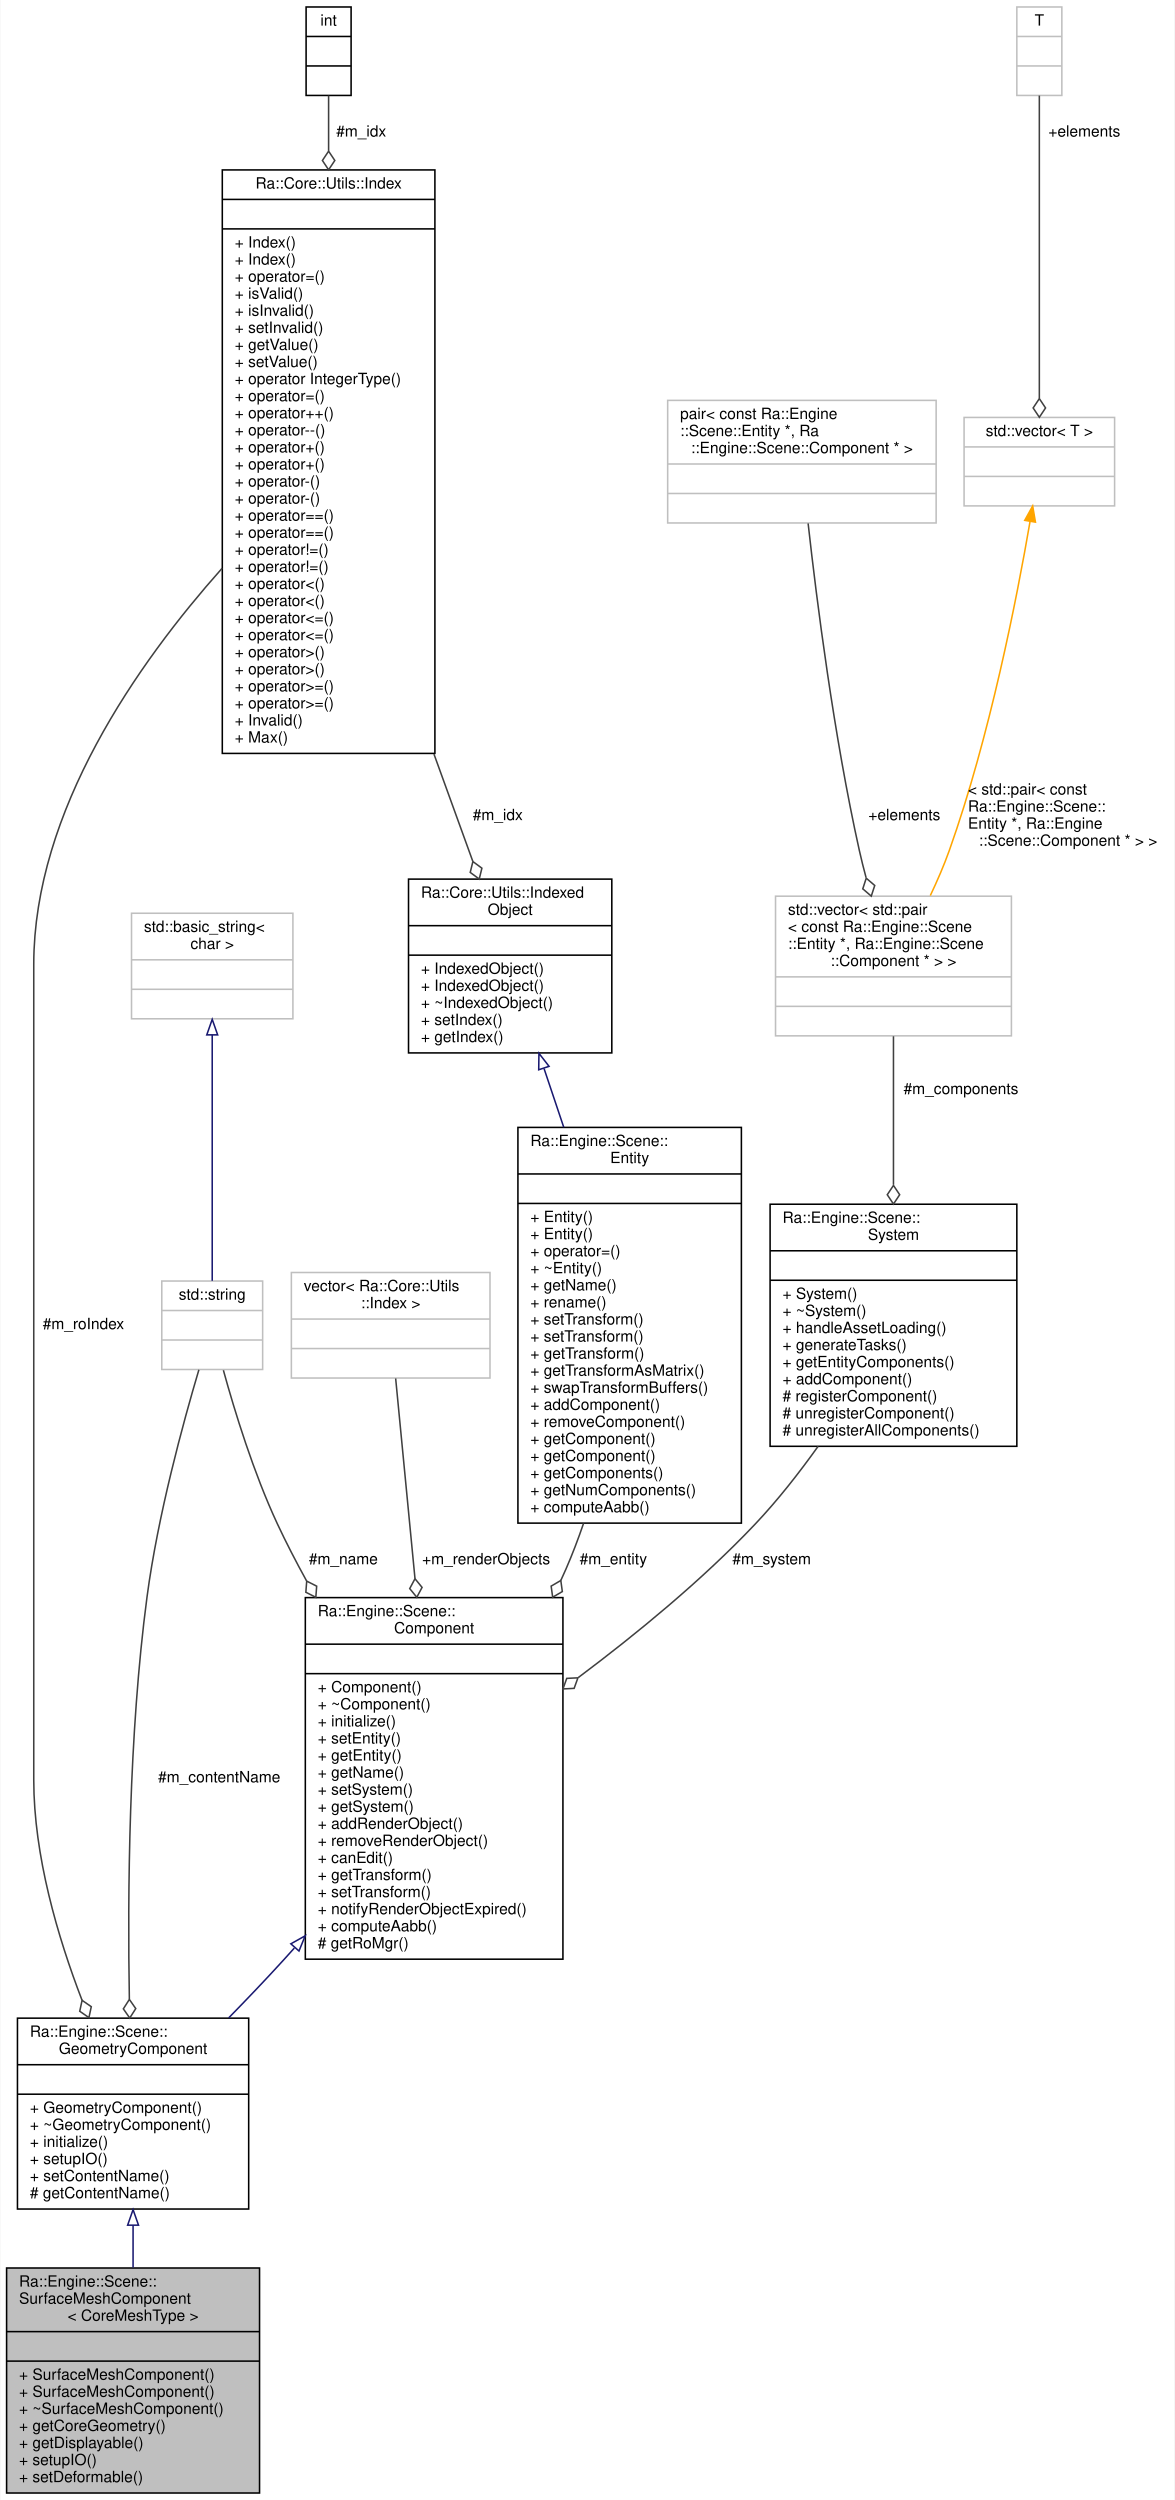
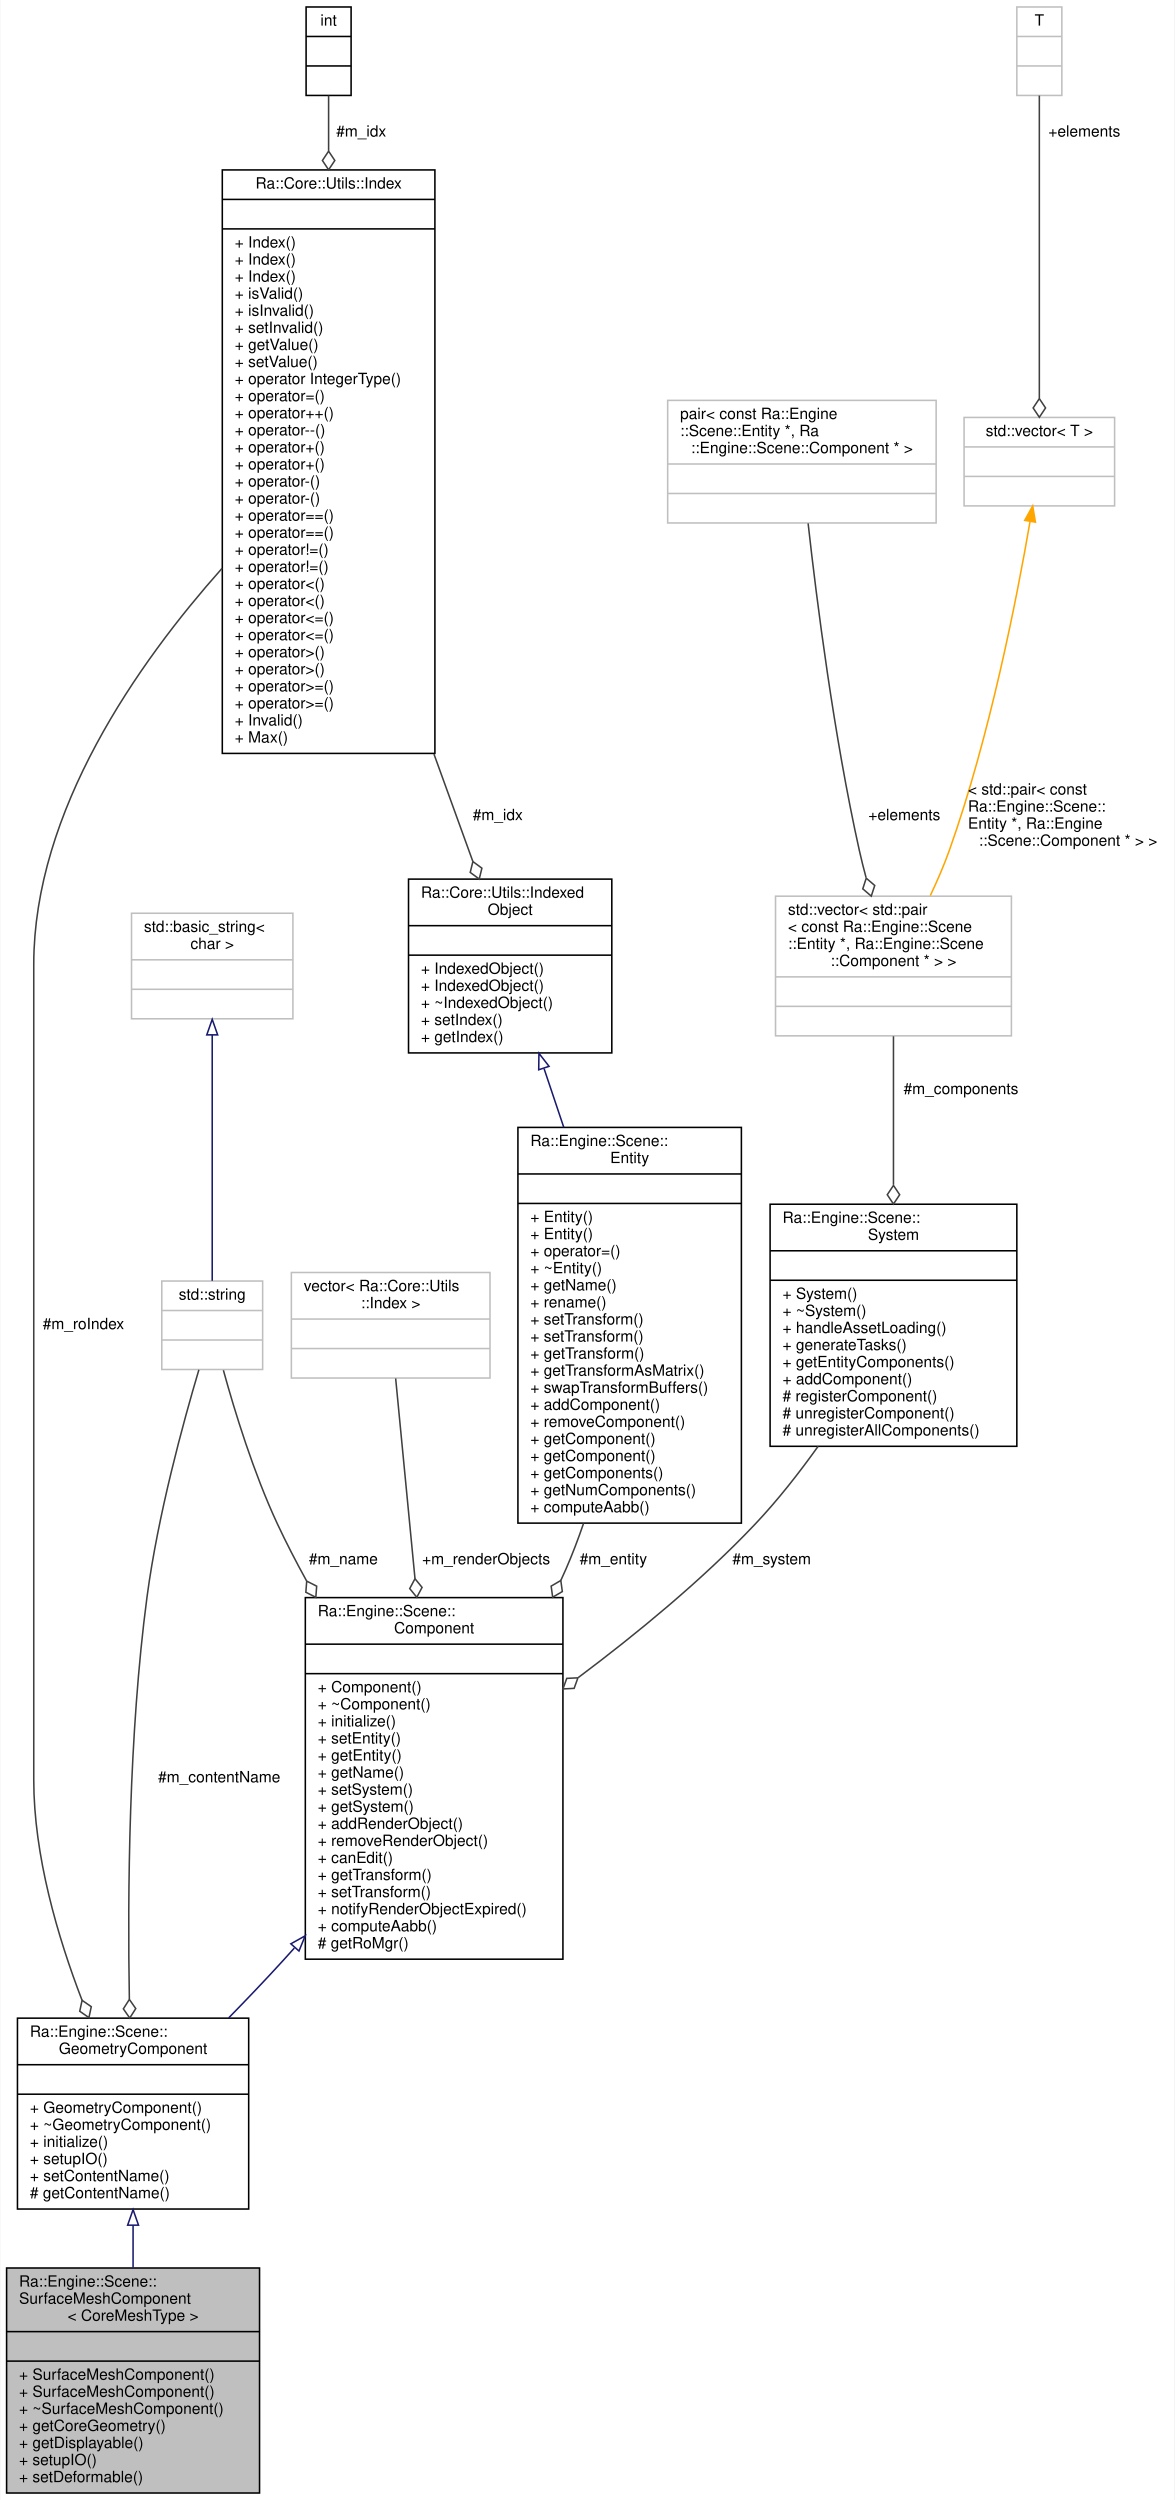
<svg xmlns="http://www.w3.org/2000/svg" xmlns:xlink="http://www.w3.org/1999/xlink" width="757pt" height="1611pt" viewBox="0.00 0.00 756.50 1611.00">
  <g id="graph0" class="graph" transform="scale(1 1) rotate(0) translate(4 1607)">
    <polygon fill="white" stroke="transparent" points="-4,4 -4,-1607 752.5,-1607 752.5,4 -4,4" />
    <g id="node1" class="node">
      <g id="a_node1">
        <a xlink:title="Main class to convert Ra::Core::Asset::GeometryData to Ra::Engine::Mesh.">
          <polygon fill="#bfbfbf" stroke="black" points="0,-0.5 0,-145.5 163,-145.5 163,-0.5 0,-0.5" />
          <text text-anchor="start" x="8" y="-133.5" font-family="Helvetica,sans-Serif" font-size="10.00">Ra::Engine::Scene::</text>
          <text text-anchor="start" x="8" y="-122.5" font-family="Helvetica,sans-Serif" font-size="10.00">SurfaceMeshComponent</text>
          <text text-anchor="middle" x="81.5" y="-111.5" font-family="Helvetica,sans-Serif" font-size="10.00">&lt; CoreMeshType &gt;</text>
          <polyline fill="none" stroke="black" points="0,-104.5 163,-104.5 " />
          <text text-anchor="middle" x="81.5" y="-92.5" font-family="Helvetica,sans-Serif" font-size="10.00"> </text>
          <polyline fill="none" stroke="black" points="0,-85.5 163,-85.5 " />
          <text text-anchor="start" x="8" y="-73.5" font-family="Helvetica,sans-Serif" font-size="10.00">+ SurfaceMeshComponent()</text>
          <text text-anchor="start" x="8" y="-62.5" font-family="Helvetica,sans-Serif" font-size="10.00">+ SurfaceMeshComponent()</text>
          <text text-anchor="start" x="8" y="-51.5" font-family="Helvetica,sans-Serif" font-size="10.00">+ ~SurfaceMeshComponent()</text>
          <text text-anchor="start" x="8" y="-40.5" font-family="Helvetica,sans-Serif" font-size="10.00">+ getCoreGeometry()</text>
          <text text-anchor="start" x="8" y="-29.5" font-family="Helvetica,sans-Serif" font-size="10.00">+ getDisplayable()</text>
          <text text-anchor="start" x="8" y="-18.5" font-family="Helvetica,sans-Serif" font-size="10.00">+ setupIO()</text>
          <text text-anchor="start" x="8" y="-7.5" font-family="Helvetica,sans-Serif" font-size="10.00">+ setDeformable()</text>
        </a>
      </g>
    </g>
    <g id="node2" class="node">
      <g id="a_node2">
        <a xlink:href="classRa_1_1Engine_1_1Scene_1_1GeometryComponent.html" target="_top" xlink:title="Abstract interface of a geometric compoennet in the Engine.">
          <polygon fill="white" stroke="black" points="7,-183.5 7,-306.5 156,-306.5 156,-183.5 7,-183.5" />
          <text text-anchor="start" x="15" y="-294.5" font-family="Helvetica,sans-Serif" font-size="10.00">Ra::Engine::Scene::</text>
          <text text-anchor="middle" x="81.5" y="-283.5" font-family="Helvetica,sans-Serif" font-size="10.00">GeometryComponent</text>
          <polyline fill="none" stroke="black" points="7,-276.5 156,-276.5 " />
          <text text-anchor="middle" x="81.5" y="-264.5" font-family="Helvetica,sans-Serif" font-size="10.00"> </text>
          <polyline fill="none" stroke="black" points="7,-257.5 156,-257.5 " />
          <text text-anchor="start" x="15" y="-245.5" font-family="Helvetica,sans-Serif" font-size="10.00">+ GeometryComponent()</text>
          <text text-anchor="start" x="15" y="-234.5" font-family="Helvetica,sans-Serif" font-size="10.00">+ ~GeometryComponent()</text>
          <text text-anchor="start" x="15" y="-223.5" font-family="Helvetica,sans-Serif" font-size="10.00">+ initialize()</text>
          <text text-anchor="start" x="15" y="-212.5" font-family="Helvetica,sans-Serif" font-size="10.00">+ setupIO()</text>
          <text text-anchor="start" x="15" y="-201.5" font-family="Helvetica,sans-Serif" font-size="10.00">+ setContentName()</text>
          <text text-anchor="start" x="15" y="-190.5" font-family="Helvetica,sans-Serif" font-size="10.00"># getContentName()</text>
        </a>
      </g>
    </g>
    <g id="edge1" class="edge">
      <path fill="none" stroke="midnightblue" d="M81.5,-173.04C81.5,-164.03 81.5,-154.8 81.5,-145.77" />
      <polygon fill="none" stroke="midnightblue" points="78,-173.11 81.5,-183.11 85,-173.11 78,-173.11" />
    </g>
    <g id="node3" class="node">
      <g id="a_node3">
        <a xlink:href="classRa_1_1Engine_1_1Scene_1_1Component.html" target="_top" xlink:title="A component is an element that can be updated by a system. It is also linked to some other components...">
          <polygon fill="white" stroke="black" points="192.5,-344.5 192.5,-577.5 358.5,-577.5 358.5,-344.5 192.5,-344.5" />
          <text text-anchor="start" x="200.5" y="-565.5" font-family="Helvetica,sans-Serif" font-size="10.00">Ra::Engine::Scene::</text>
          <text text-anchor="middle" x="275.5" y="-554.5" font-family="Helvetica,sans-Serif" font-size="10.00">Component</text>
          <polyline fill="none" stroke="black" points="192.5,-547.5 358.5,-547.5 " />
          <text text-anchor="middle" x="275.5" y="-535.5" font-family="Helvetica,sans-Serif" font-size="10.00"> </text>
          <polyline fill="none" stroke="black" points="192.5,-528.5 358.5,-528.5 " />
          <text text-anchor="start" x="200.5" y="-516.5" font-family="Helvetica,sans-Serif" font-size="10.00">+ Component()</text>
          <text text-anchor="start" x="200.5" y="-505.5" font-family="Helvetica,sans-Serif" font-size="10.00">+ ~Component()</text>
          <text text-anchor="start" x="200.5" y="-494.5" font-family="Helvetica,sans-Serif" font-size="10.00">+ initialize()</text>
          <text text-anchor="start" x="200.5" y="-483.5" font-family="Helvetica,sans-Serif" font-size="10.00">+ setEntity()</text>
          <text text-anchor="start" x="200.5" y="-472.5" font-family="Helvetica,sans-Serif" font-size="10.00">+ getEntity()</text>
          <text text-anchor="start" x="200.5" y="-461.5" font-family="Helvetica,sans-Serif" font-size="10.00">+ getName()</text>
          <text text-anchor="start" x="200.5" y="-450.5" font-family="Helvetica,sans-Serif" font-size="10.00">+ setSystem()</text>
          <text text-anchor="start" x="200.5" y="-439.5" font-family="Helvetica,sans-Serif" font-size="10.00">+ getSystem()</text>
          <text text-anchor="start" x="200.5" y="-428.5" font-family="Helvetica,sans-Serif" font-size="10.00">+ addRenderObject()</text>
          <text text-anchor="start" x="200.5" y="-417.5" font-family="Helvetica,sans-Serif" font-size="10.00">+ removeRenderObject()</text>
          <text text-anchor="start" x="200.5" y="-406.5" font-family="Helvetica,sans-Serif" font-size="10.00">+ canEdit()</text>
          <text text-anchor="start" x="200.5" y="-395.5" font-family="Helvetica,sans-Serif" font-size="10.00">+ getTransform()</text>
          <text text-anchor="start" x="200.5" y="-384.5" font-family="Helvetica,sans-Serif" font-size="10.00">+ setTransform()</text>
          <text text-anchor="start" x="200.5" y="-373.5" font-family="Helvetica,sans-Serif" font-size="10.00">+ notifyRenderObjectExpired()</text>
          <text text-anchor="start" x="200.5" y="-362.5" font-family="Helvetica,sans-Serif" font-size="10.00">+ computeAabb()</text>
          <text text-anchor="start" x="200.5" y="-351.5" font-family="Helvetica,sans-Serif" font-size="10.00"># getRoMgr()</text>
        </a>
      </g>
    </g>
    <g id="edge2" class="edge">
      <path fill="none" stroke="midnightblue" d="M185.43,-351.69C183.11,-349.09 180.8,-346.52 178.5,-344 167.3,-331.7 155.03,-318.85 143.1,-306.66" />
      <polygon fill="none" stroke="midnightblue" points="183.17,-354.41 192.42,-359.57 188.41,-349.77 183.17,-354.41" />
    </g>
    <g id="node4" class="node">
      <g id="a_node4">
        <a xlink:href="classRa_1_1Engine_1_1Scene_1_1System.html" target="_top" xlink:title=" ">
          <polygon fill="white" stroke="black" points="492,-675 492,-831 651,-831 651,-675 492,-675" />
          <text text-anchor="start" x="500" y="-819" font-family="Helvetica,sans-Serif" font-size="10.00">Ra::Engine::Scene::</text>
          <text text-anchor="middle" x="571.5" y="-808" font-family="Helvetica,sans-Serif" font-size="10.00">System</text>
          <polyline fill="none" stroke="black" points="492,-801 651,-801 " />
          <text text-anchor="middle" x="571.5" y="-789" font-family="Helvetica,sans-Serif" font-size="10.00"> </text>
          <polyline fill="none" stroke="black" points="492,-782 651,-782 " />
          <text text-anchor="start" x="500" y="-770" font-family="Helvetica,sans-Serif" font-size="10.00">+ System()</text>
          <text text-anchor="start" x="500" y="-759" font-family="Helvetica,sans-Serif" font-size="10.00">+ ~System()</text>
          <text text-anchor="start" x="500" y="-748" font-family="Helvetica,sans-Serif" font-size="10.00">+ handleAssetLoading()</text>
          <text text-anchor="start" x="500" y="-737" font-family="Helvetica,sans-Serif" font-size="10.00">+ generateTasks()</text>
          <text text-anchor="start" x="500" y="-726" font-family="Helvetica,sans-Serif" font-size="10.00">+ getEntityComponents()</text>
          <text text-anchor="start" x="500" y="-715" font-family="Helvetica,sans-Serif" font-size="10.00">+ addComponent()</text>
          <text text-anchor="start" x="500" y="-704" font-family="Helvetica,sans-Serif" font-size="10.00"># registerComponent()</text>
          <text text-anchor="start" x="500" y="-693" font-family="Helvetica,sans-Serif" font-size="10.00"># unregisterComponent()</text>
          <text text-anchor="start" x="500" y="-682" font-family="Helvetica,sans-Serif" font-size="10.00"># unregisterAllComponents()</text>
        </a>
      </g>
    </g>
    <g id="edge3" class="edge">
      <path fill="none" stroke="#404040" d="M522.94,-674.98C510.65,-657.78 496.84,-640.16 482.5,-625 448.38,-588.92 405.98,-554.14 368.45,-526.03" />
      <polygon fill="none" stroke="#404040" points="368.16,-525.81 360.96,-525.45 358.52,-518.66 365.72,-519.02 368.16,-525.81" />
      <text text-anchor="middle" x="493" y="-599" font-family="Helvetica,sans-Serif" font-size="10.00"> #m_system</text>
    </g>
    <g id="node5" class="node">
      <g id="a_node5">
        <a xlink:title=" ">
          <polygon fill="white" stroke="#bfbfbf" points="495.5,-939.5 495.5,-1029.5 647.5,-1029.5 647.5,-939.5 495.5,-939.5" />
          <text text-anchor="start" x="503.5" y="-1017.5" font-family="Helvetica,sans-Serif" font-size="10.00">std::vector&lt; std::pair</text>
          <text text-anchor="start" x="503.5" y="-1006.5" font-family="Helvetica,sans-Serif" font-size="10.00">&lt; const Ra::Engine::Scene</text>
          <text text-anchor="start" x="503.5" y="-995.5" font-family="Helvetica,sans-Serif" font-size="10.00">::Entity *, Ra::Engine::Scene</text>
          <text text-anchor="middle" x="571.5" y="-984.5" font-family="Helvetica,sans-Serif" font-size="10.00">::Component * &gt; &gt;</text>
          <polyline fill="none" stroke="#bfbfbf" points="495.5,-977.5 647.5,-977.5 " />
          <text text-anchor="middle" x="571.5" y="-965.5" font-family="Helvetica,sans-Serif" font-size="10.00"> </text>
          <polyline fill="none" stroke="#bfbfbf" points="495.5,-958.5 647.5,-958.5 " />
          <text text-anchor="middle" x="571.5" y="-946.5" font-family="Helvetica,sans-Serif" font-size="10.00"> </text>
        </a>
      </g>
    </g>
    <g id="edge4" class="edge">
      <path fill="none" stroke="#404040" d="M571.5,-939.25C571.5,-912.11 571.5,-876.37 571.5,-843.54" />
      <polygon fill="none" stroke="#404040" points="571.5,-843.12 567.5,-837.12 571.5,-831.12 575.5,-837.12 571.5,-843.12" />
      <text text-anchor="middle" x="615" y="-902" font-family="Helvetica,sans-Serif" font-size="10.00"> #m_components</text>
    </g>
    <g id="node6" class="node">
      <g id="a_node6">
        <a xlink:title=" ">
          <polygon fill="white" stroke="#bfbfbf" points="426,-1270 426,-1349 599,-1349 599,-1270 426,-1270" />
          <text text-anchor="start" x="434" y="-1337" font-family="Helvetica,sans-Serif" font-size="10.00">pair&lt; const Ra::Engine</text>
          <text text-anchor="start" x="434" y="-1326" font-family="Helvetica,sans-Serif" font-size="10.00">::Scene::Entity *, Ra</text>
          <text text-anchor="middle" x="512.5" y="-1315" font-family="Helvetica,sans-Serif" font-size="10.00">::Engine::Scene::Component * &gt;</text>
          <polyline fill="none" stroke="#bfbfbf" points="426,-1308 599,-1308 " />
          <text text-anchor="middle" x="512.5" y="-1296" font-family="Helvetica,sans-Serif" font-size="10.00"> </text>
          <polyline fill="none" stroke="#bfbfbf" points="426,-1289 599,-1289 " />
          <text text-anchor="middle" x="512.5" y="-1277" font-family="Helvetica,sans-Serif" font-size="10.00"> </text>
        </a>
      </g>
    </g>
    <g id="edge5" class="edge">
      <path fill="none" stroke="#404040" d="M516.5,-1269.72C521.99,-1220.38 533.09,-1132.73 549.5,-1059 550.77,-1053.29 552.25,-1047.37 553.84,-1041.49" />
      <polygon fill="none" stroke="#404040" points="553.95,-1041.09 551.72,-1034.23 557.2,-1029.54 559.43,-1036.4 553.95,-1041.09" />
      <text text-anchor="middle" x="578.5" y="-1078.5" font-family="Helvetica,sans-Serif" font-size="10.00"> +elements</text>
    </g>
    <g id="node7" class="node">
      <g id="a_node7">
        <a xlink:title="STL class.">
          <polygon fill="white" stroke="#bfbfbf" points="617,-1281 617,-1338 714,-1338 714,-1281 617,-1281" />
          <text text-anchor="middle" x="665.5" y="-1326" font-family="Helvetica,sans-Serif" font-size="10.00">std::vector&lt; T &gt;</text>
          <polyline fill="none" stroke="#bfbfbf" points="617,-1319 714,-1319 " />
          <text text-anchor="middle" x="665.5" y="-1307" font-family="Helvetica,sans-Serif" font-size="10.00"> </text>
          <polyline fill="none" stroke="#bfbfbf" points="617,-1300 714,-1300 " />
          <text text-anchor="middle" x="665.5" y="-1288" font-family="Helvetica,sans-Serif" font-size="10.00"> </text>
        </a>
      </g>
    </g>
    <g id="edge6" class="edge">
      <path fill="none" stroke="orange" d="M659.53,-1271.04C651.03,-1221.56 633.53,-1132.14 607.5,-1059 604.07,-1049.36 599.72,-1039.33 595.24,-1029.89" />
      <polygon fill="orange" stroke="orange" points="656.09,-1271.69 661.21,-1280.97 662.99,-1270.53 656.09,-1271.69" />
      <text text-anchor="start" x="619.5" y="-1095" font-family="Helvetica,sans-Serif" font-size="10.00"> &lt; std::pair&lt; const</text>
      <text text-anchor="start" x="619.5" y="-1084" font-family="Helvetica,sans-Serif" font-size="10.00"> Ra::Engine::Scene::</text>
      <text text-anchor="start" x="619.5" y="-1073" font-family="Helvetica,sans-Serif" font-size="10.00">Entity *, Ra::Engine</text>
      <text text-anchor="middle" x="684" y="-1062" font-family="Helvetica,sans-Serif" font-size="10.00">::Scene::Component * &gt; &gt;</text>
    </g>
    <g id="node8" class="node">
      <g id="a_node8">
        <a xlink:title=" ">
          <polygon fill="white" stroke="#bfbfbf" points="651,-1545.5 651,-1602.5 680,-1602.5 680,-1545.5 651,-1545.5" />
          <text text-anchor="middle" x="665.5" y="-1590.5" font-family="Helvetica,sans-Serif" font-size="10.00">T</text>
          <polyline fill="none" stroke="#bfbfbf" points="651,-1583.5 680,-1583.5 " />
          <text text-anchor="middle" x="665.5" y="-1571.5" font-family="Helvetica,sans-Serif" font-size="10.00"> </text>
          <polyline fill="none" stroke="#bfbfbf" points="651,-1564.5 680,-1564.5 " />
          <text text-anchor="middle" x="665.5" y="-1552.5" font-family="Helvetica,sans-Serif" font-size="10.00"> </text>
        </a>
      </g>
    </g>
    <g id="edge7" class="edge">
      <path fill="none" stroke="#404040" d="M665.5,-1545.4C665.5,-1498.73 665.5,-1404.04 665.5,-1350.23" />
      <polygon fill="none" stroke="#404040" points="665.5,-1350.12 661.5,-1344.12 665.5,-1338.12 669.5,-1344.12 665.5,-1350.12" />
      <text text-anchor="middle" x="694.5" y="-1519" font-family="Helvetica,sans-Serif" font-size="10.00"> +elements</text>
    </g>
    <g id="node9" class="node">
      <g id="a_node9">
        <a xlink:title="STL class.">
          <polygon fill="white" stroke="#bfbfbf" points="100,-724.5 100,-781.5 165,-781.5 165,-724.5 100,-724.5" />
          <text text-anchor="middle" x="132.5" y="-769.5" font-family="Helvetica,sans-Serif" font-size="10.00">std::string</text>
          <polyline fill="none" stroke="#bfbfbf" points="100,-762.5 165,-762.5 " />
          <text text-anchor="middle" x="132.5" y="-750.5" font-family="Helvetica,sans-Serif" font-size="10.00"> </text>
          <polyline fill="none" stroke="#bfbfbf" points="100,-743.5 165,-743.5 " />
          <text text-anchor="middle" x="132.5" y="-731.5" font-family="Helvetica,sans-Serif" font-size="10.00"> </text>
        </a>
      </g>
    </g>
    <g id="edge16" class="edge">
      <path fill="none" stroke="#404040" d="M123.91,-724.31C113.79,-690.27 97.47,-630.52 90.5,-578 78.73,-489.35 77.92,-386.26 79.11,-318.76" />
      <polygon fill="none" stroke="#404040" points="79.11,-318.58 75.23,-312.5 79.35,-306.58 83.23,-312.66 79.11,-318.58" />
      <text text-anchor="middle" x="137" y="-458.5" font-family="Helvetica,sans-Serif" font-size="10.00"> #m_contentName</text>
    </g>
    <g id="edge8" class="edge">
      <path fill="none" stroke="#404040" d="M139.7,-724.03C146.92,-697.8 159.17,-657.82 174.5,-625 180.17,-612.87 186.55,-600.53 193.27,-588.34" />
      <polygon fill="none" stroke="#404040" points="193.39,-588.14 192.84,-580.95 199.27,-577.68 199.81,-584.87 193.39,-588.14" />
      <text text-anchor="middle" x="217" y="-599" font-family="Helvetica,sans-Serif" font-size="10.00"> #m_name</text>
    </g>
    <g id="node10" class="node">
      <g id="a_node10">
        <a xlink:title="STL class.">
          <polygon fill="white" stroke="#bfbfbf" points="80.5,-950.5 80.5,-1018.5 184.5,-1018.5 184.5,-950.5 80.5,-950.5" />
          <text text-anchor="start" x="88.5" y="-1006.5" font-family="Helvetica,sans-Serif" font-size="10.00">std::basic_string&lt;</text>
          <text text-anchor="middle" x="132.5" y="-995.5" font-family="Helvetica,sans-Serif" font-size="10.00"> char &gt;</text>
          <polyline fill="none" stroke="#bfbfbf" points="80.5,-988.5 184.5,-988.5 " />
          <text text-anchor="middle" x="132.5" y="-976.5" font-family="Helvetica,sans-Serif" font-size="10.00"> </text>
          <polyline fill="none" stroke="#bfbfbf" points="80.5,-969.5 184.5,-969.5 " />
          <text text-anchor="middle" x="132.5" y="-957.5" font-family="Helvetica,sans-Serif" font-size="10.00"> </text>
        </a>
      </g>
    </g>
    <g id="edge9" class="edge">
      <path fill="none" stroke="midnightblue" d="M132.5,-940.03C132.5,-893.47 132.5,-820.98 132.5,-781.65" />
      <polygon fill="none" stroke="midnightblue" points="129,-940.13 132.5,-950.13 136,-940.13 129,-940.13" />
    </g>
    <g id="node11" class="node">
      <g id="a_node11">
        <a xlink:href="classRa_1_1Engine_1_1Scene_1_1Entity.html" target="_top" xlink:title="An entity is an scene element. It ties together components with a transform.">
          <polygon fill="white" stroke="black" points="329.5,-625.5 329.5,-880.5 473.5,-880.5 473.5,-625.5 329.5,-625.5" />
          <text text-anchor="start" x="337.5" y="-868.5" font-family="Helvetica,sans-Serif" font-size="10.00">Ra::Engine::Scene::</text>
          <text text-anchor="middle" x="401.5" y="-857.5" font-family="Helvetica,sans-Serif" font-size="10.00">Entity</text>
          <polyline fill="none" stroke="black" points="329.5,-850.5 473.5,-850.5 " />
          <text text-anchor="middle" x="401.5" y="-838.5" font-family="Helvetica,sans-Serif" font-size="10.00"> </text>
          <polyline fill="none" stroke="black" points="329.5,-831.5 473.5,-831.5 " />
          <text text-anchor="start" x="337.5" y="-819.5" font-family="Helvetica,sans-Serif" font-size="10.00">+ Entity()</text>
          <text text-anchor="start" x="337.5" y="-808.5" font-family="Helvetica,sans-Serif" font-size="10.00">+ Entity()</text>
          <text text-anchor="start" x="337.5" y="-797.5" font-family="Helvetica,sans-Serif" font-size="10.00">+ operator=()</text>
          <text text-anchor="start" x="337.5" y="-786.5" font-family="Helvetica,sans-Serif" font-size="10.00">+ ~Entity()</text>
          <text text-anchor="start" x="337.5" y="-775.5" font-family="Helvetica,sans-Serif" font-size="10.00">+ getName()</text>
          <text text-anchor="start" x="337.5" y="-764.5" font-family="Helvetica,sans-Serif" font-size="10.00">+ rename()</text>
          <text text-anchor="start" x="337.5" y="-753.5" font-family="Helvetica,sans-Serif" font-size="10.00">+ setTransform()</text>
          <text text-anchor="start" x="337.5" y="-742.5" font-family="Helvetica,sans-Serif" font-size="10.00">+ setTransform()</text>
          <text text-anchor="start" x="337.5" y="-731.5" font-family="Helvetica,sans-Serif" font-size="10.00">+ getTransform()</text>
          <text text-anchor="start" x="337.5" y="-720.5" font-family="Helvetica,sans-Serif" font-size="10.00">+ getTransformAsMatrix()</text>
          <text text-anchor="start" x="337.5" y="-709.5" font-family="Helvetica,sans-Serif" font-size="10.00">+ swapTransformBuffers()</text>
          <text text-anchor="start" x="337.5" y="-698.5" font-family="Helvetica,sans-Serif" font-size="10.00">+ addComponent()</text>
          <text text-anchor="start" x="337.5" y="-687.5" font-family="Helvetica,sans-Serif" font-size="10.00">+ removeComponent()</text>
          <text text-anchor="start" x="337.5" y="-676.5" font-family="Helvetica,sans-Serif" font-size="10.00">+ getComponent()</text>
          <text text-anchor="start" x="337.5" y="-665.5" font-family="Helvetica,sans-Serif" font-size="10.00">+ getComponent()</text>
          <text text-anchor="start" x="337.5" y="-654.5" font-family="Helvetica,sans-Serif" font-size="10.00">+ getComponents()</text>
          <text text-anchor="start" x="337.5" y="-643.5" font-family="Helvetica,sans-Serif" font-size="10.00">+ getNumComponents()</text>
          <text text-anchor="start" x="337.5" y="-632.5" font-family="Helvetica,sans-Serif" font-size="10.00">+ computeAabb()</text>
        </a>
      </g>
    </g>
    <g id="edge10" class="edge">
      <path fill="none" stroke="#404040" d="M371.77,-625.27C368.34,-615.24 364.58,-605.37 360.5,-596 359.43,-593.54 358.31,-591.07 357.16,-588.6" />
      <polygon fill="none" stroke="#404040" points="357.14,-588.55 350.91,-584.9 351.89,-577.75 358.11,-581.4 357.14,-588.55" />
      <text text-anchor="middle" x="391" y="-599" font-family="Helvetica,sans-Serif" font-size="10.00"> #m_entity</text>
    </g>
    <g id="node12" class="node">
      <g id="a_node12">
        <a xlink:href="classRa_1_1Core_1_1Utils_1_1IndexedObject.html" target="_top" xlink:title=" ">
          <polygon fill="white" stroke="black" points="259,-928.5 259,-1040.5 390,-1040.5 390,-928.5 259,-928.5" />
          <text text-anchor="start" x="267" y="-1028.5" font-family="Helvetica,sans-Serif" font-size="10.00">Ra::Core::Utils::Indexed</text>
          <text text-anchor="middle" x="324.5" y="-1017.5" font-family="Helvetica,sans-Serif" font-size="10.00">Object</text>
          <polyline fill="none" stroke="black" points="259,-1010.5 390,-1010.5 " />
          <text text-anchor="middle" x="324.5" y="-998.5" font-family="Helvetica,sans-Serif" font-size="10.00"> </text>
          <polyline fill="none" stroke="black" points="259,-991.5 390,-991.5 " />
          <text text-anchor="start" x="267" y="-979.5" font-family="Helvetica,sans-Serif" font-size="10.00">+ IndexedObject()</text>
          <text text-anchor="start" x="267" y="-968.5" font-family="Helvetica,sans-Serif" font-size="10.00">+ IndexedObject()</text>
          <text text-anchor="start" x="267" y="-957.5" font-family="Helvetica,sans-Serif" font-size="10.00">+ ~IndexedObject()</text>
          <text text-anchor="start" x="267" y="-946.5" font-family="Helvetica,sans-Serif" font-size="10.00">+ setIndex()</text>
          <text text-anchor="start" x="267" y="-935.5" font-family="Helvetica,sans-Serif" font-size="10.00">+ getIndex()</text>
        </a>
      </g>
    </g>
    <g id="edge11" class="edge">
      <path fill="none" stroke="midnightblue" d="M346.33,-918.42C350.34,-906.47 354.65,-893.63 359.03,-880.58" />
      <polygon fill="none" stroke="midnightblue" points="342.9,-917.64 343.04,-928.24 349.54,-919.87 342.9,-917.64" />
    </g>
    <g id="node13" class="node">
      <g id="a_node13">
        <a xlink:href="classRa_1_1Core_1_1Utils_1_1Index.html" target="_top" xlink:title=" ">
          <polygon fill="white" stroke="black" points="139,-1121.5 139,-1497.5 276,-1497.5 276,-1121.5 139,-1121.5" />
          <text text-anchor="middle" x="207.5" y="-1485.5" font-family="Helvetica,sans-Serif" font-size="10.00">Ra::Core::Utils::Index</text>
          <polyline fill="none" stroke="black" points="139,-1478.5 276,-1478.5 " />
          <text text-anchor="middle" x="207.5" y="-1466.5" font-family="Helvetica,sans-Serif" font-size="10.00"> </text>
          <polyline fill="none" stroke="black" points="139,-1459.5 276,-1459.5 " />
          <text text-anchor="start" x="147" y="-1447.5" font-family="Helvetica,sans-Serif" font-size="10.00">+ Index()</text>
          <text text-anchor="start" x="147" y="-1436.5" font-family="Helvetica,sans-Serif" font-size="10.00">+ Index()</text>
-           <text text-anchor="start" x="147" y="-1425.5" font-family="Helvetica,sans-Serif" font-size="10.00">+ operator=()</text>
+           <text text-anchor="start" x="147" y="-1425.5" font-family="Helvetica,sans-Serif" font-size="10.00">+ Index()</text>
          <text text-anchor="start" x="147" y="-1414.5" font-family="Helvetica,sans-Serif" font-size="10.00">+ isValid()</text>
          <text text-anchor="start" x="147" y="-1403.5" font-family="Helvetica,sans-Serif" font-size="10.00">+ isInvalid()</text>
          <text text-anchor="start" x="147" y="-1392.5" font-family="Helvetica,sans-Serif" font-size="10.00">+ setInvalid()</text>
          <text text-anchor="start" x="147" y="-1381.5" font-family="Helvetica,sans-Serif" font-size="10.00">+ getValue()</text>
          <text text-anchor="start" x="147" y="-1370.5" font-family="Helvetica,sans-Serif" font-size="10.00">+ setValue()</text>
          <text text-anchor="start" x="147" y="-1359.5" font-family="Helvetica,sans-Serif" font-size="10.00">+ operator IntegerType()</text>
          <text text-anchor="start" x="147" y="-1348.5" font-family="Helvetica,sans-Serif" font-size="10.00">+ operator=()</text>
          <text text-anchor="start" x="147" y="-1337.5" font-family="Helvetica,sans-Serif" font-size="10.00">+ operator++()</text>
          <text text-anchor="start" x="147" y="-1326.5" font-family="Helvetica,sans-Serif" font-size="10.00">+ operator--()</text>
          <text text-anchor="start" x="147" y="-1315.5" font-family="Helvetica,sans-Serif" font-size="10.00">+ operator+()</text>
          <text text-anchor="start" x="147" y="-1304.5" font-family="Helvetica,sans-Serif" font-size="10.00">+ operator+()</text>
          <text text-anchor="start" x="147" y="-1293.5" font-family="Helvetica,sans-Serif" font-size="10.00">+ operator-()</text>
          <text text-anchor="start" x="147" y="-1282.5" font-family="Helvetica,sans-Serif" font-size="10.00">+ operator-()</text>
          <text text-anchor="start" x="147" y="-1271.5" font-family="Helvetica,sans-Serif" font-size="10.00">+ operator==()</text>
          <text text-anchor="start" x="147" y="-1260.5" font-family="Helvetica,sans-Serif" font-size="10.00">+ operator==()</text>
          <text text-anchor="start" x="147" y="-1249.5" font-family="Helvetica,sans-Serif" font-size="10.00">+ operator!=()</text>
          <text text-anchor="start" x="147" y="-1238.5" font-family="Helvetica,sans-Serif" font-size="10.00">+ operator!=()</text>
          <text text-anchor="start" x="147" y="-1227.5" font-family="Helvetica,sans-Serif" font-size="10.00">+ operator&lt;()</text>
          <text text-anchor="start" x="147" y="-1216.5" font-family="Helvetica,sans-Serif" font-size="10.00">+ operator&lt;()</text>
          <text text-anchor="start" x="147" y="-1205.5" font-family="Helvetica,sans-Serif" font-size="10.00">+ operator&lt;=()</text>
          <text text-anchor="start" x="147" y="-1194.5" font-family="Helvetica,sans-Serif" font-size="10.00">+ operator&lt;=()</text>
          <text text-anchor="start" x="147" y="-1183.5" font-family="Helvetica,sans-Serif" font-size="10.00">+ operator&gt;()</text>
          <text text-anchor="start" x="147" y="-1172.5" font-family="Helvetica,sans-Serif" font-size="10.00">+ operator&gt;()</text>
          <text text-anchor="start" x="147" y="-1161.5" font-family="Helvetica,sans-Serif" font-size="10.00">+ operator&gt;=()</text>
          <text text-anchor="start" x="147" y="-1150.5" font-family="Helvetica,sans-Serif" font-size="10.00">+ operator&gt;=()</text>
          <text text-anchor="start" x="147" y="-1139.5" font-family="Helvetica,sans-Serif" font-size="10.00">+ Invalid()</text>
          <text text-anchor="start" x="147" y="-1128.5" font-family="Helvetica,sans-Serif" font-size="10.00">+ Max()</text>
        </a>
      </g>
    </g>
    <g id="edge15" class="edge">
      <path fill="none" stroke="#404040" d="M138.91,-1240.85C84.48,-1179.72 17.5,-1084.39 17.5,-985.5 17.5,-985.5 17.5,-985.5 17.5,-460 17.5,-411.26 32.93,-358.8 48.63,-318.02" />
      <polygon fill="none" stroke="#404040" points="48.64,-317.99 47.13,-310.94 53.06,-306.84 54.57,-313.89 48.64,-317.99" />
      <text text-anchor="middle" x="49.5" y="-750.5" font-family="Helvetica,sans-Serif" font-size="10.00"> #m_roIndex</text>
    </g>
    <g id="edge12" class="edge">
      <path fill="none" stroke="#404040" d="M275.39,-1121.08C284.32,-1096.42 292.95,-1072.59 300.42,-1051.97" />
      <polygon fill="none" stroke="#404040" points="300.48,-1051.82 298.76,-1044.82 304.56,-1040.54 306.28,-1047.54 300.48,-1051.82" />
      <text text-anchor="middle" x="316.5" y="-1078.5" font-family="Helvetica,sans-Serif" font-size="10.00"> #m_idx</text>
    </g>
    <g id="node14" class="node">
      <g id="a_node14">
        <a xlink:href="classint.html" target="_top" xlink:title=" ">
          <polygon fill="white" stroke="black" points="193,-1545.5 193,-1602.5 222,-1602.5 222,-1545.5 193,-1545.5" />
          <text text-anchor="middle" x="207.5" y="-1590.5" font-family="Helvetica,sans-Serif" font-size="10.00">int</text>
          <polyline fill="none" stroke="black" points="193,-1583.5 222,-1583.5 " />
          <text text-anchor="middle" x="207.5" y="-1571.5" font-family="Helvetica,sans-Serif" font-size="10.00"> </text>
          <polyline fill="none" stroke="black" points="193,-1564.5 222,-1564.5 " />
          <text text-anchor="middle" x="207.5" y="-1552.5" font-family="Helvetica,sans-Serif" font-size="10.00"> </text>
        </a>
      </g>
    </g>
    <g id="edge13" class="edge">
      <path fill="none" stroke="#404040" d="M207.5,-1545.4C207.5,-1535.43 207.5,-1523.26 207.5,-1509.76" />
      <polygon fill="none" stroke="#404040" points="207.5,-1509.58 203.5,-1503.58 207.5,-1497.58 211.5,-1503.58 207.5,-1509.58" />
      <text text-anchor="middle" x="228.5" y="-1519" font-family="Helvetica,sans-Serif" font-size="10.00"> #m_idx</text>
    </g>
    <g id="node15" class="node">
      <g id="a_node15">
        <a xlink:title=" ">
          <polygon fill="white" stroke="#bfbfbf" points="183.5,-719 183.5,-787 311.5,-787 311.5,-719 183.5,-719" />
          <text text-anchor="start" x="191.5" y="-775" font-family="Helvetica,sans-Serif" font-size="10.00">vector&lt; Ra::Core::Utils</text>
          <text text-anchor="middle" x="247.5" y="-764" font-family="Helvetica,sans-Serif" font-size="10.00">::Index &gt;</text>
          <polyline fill="none" stroke="#bfbfbf" points="183.5,-757 311.5,-757 " />
          <text text-anchor="middle" x="247.5" y="-745" font-family="Helvetica,sans-Serif" font-size="10.00"> </text>
          <polyline fill="none" stroke="#bfbfbf" points="183.5,-738 311.5,-738 " />
          <text text-anchor="middle" x="247.5" y="-726" font-family="Helvetica,sans-Serif" font-size="10.00"> </text>
        </a>
      </g>
    </g>
    <g id="edge14" class="edge">
      <path fill="none" stroke="#404040" d="M250.71,-718.73C253.78,-686.98 258.59,-637.09 263.17,-589.71" />
      <polygon fill="none" stroke="#404040" points="263.17,-589.67 259.77,-583.31 264.33,-577.73 267.73,-584.08 263.17,-589.67" />
      <text text-anchor="middle" x="309" y="-599" font-family="Helvetica,sans-Serif" font-size="10.00"> +m_renderObjects</text>
    </g>
  </g>
</svg>
